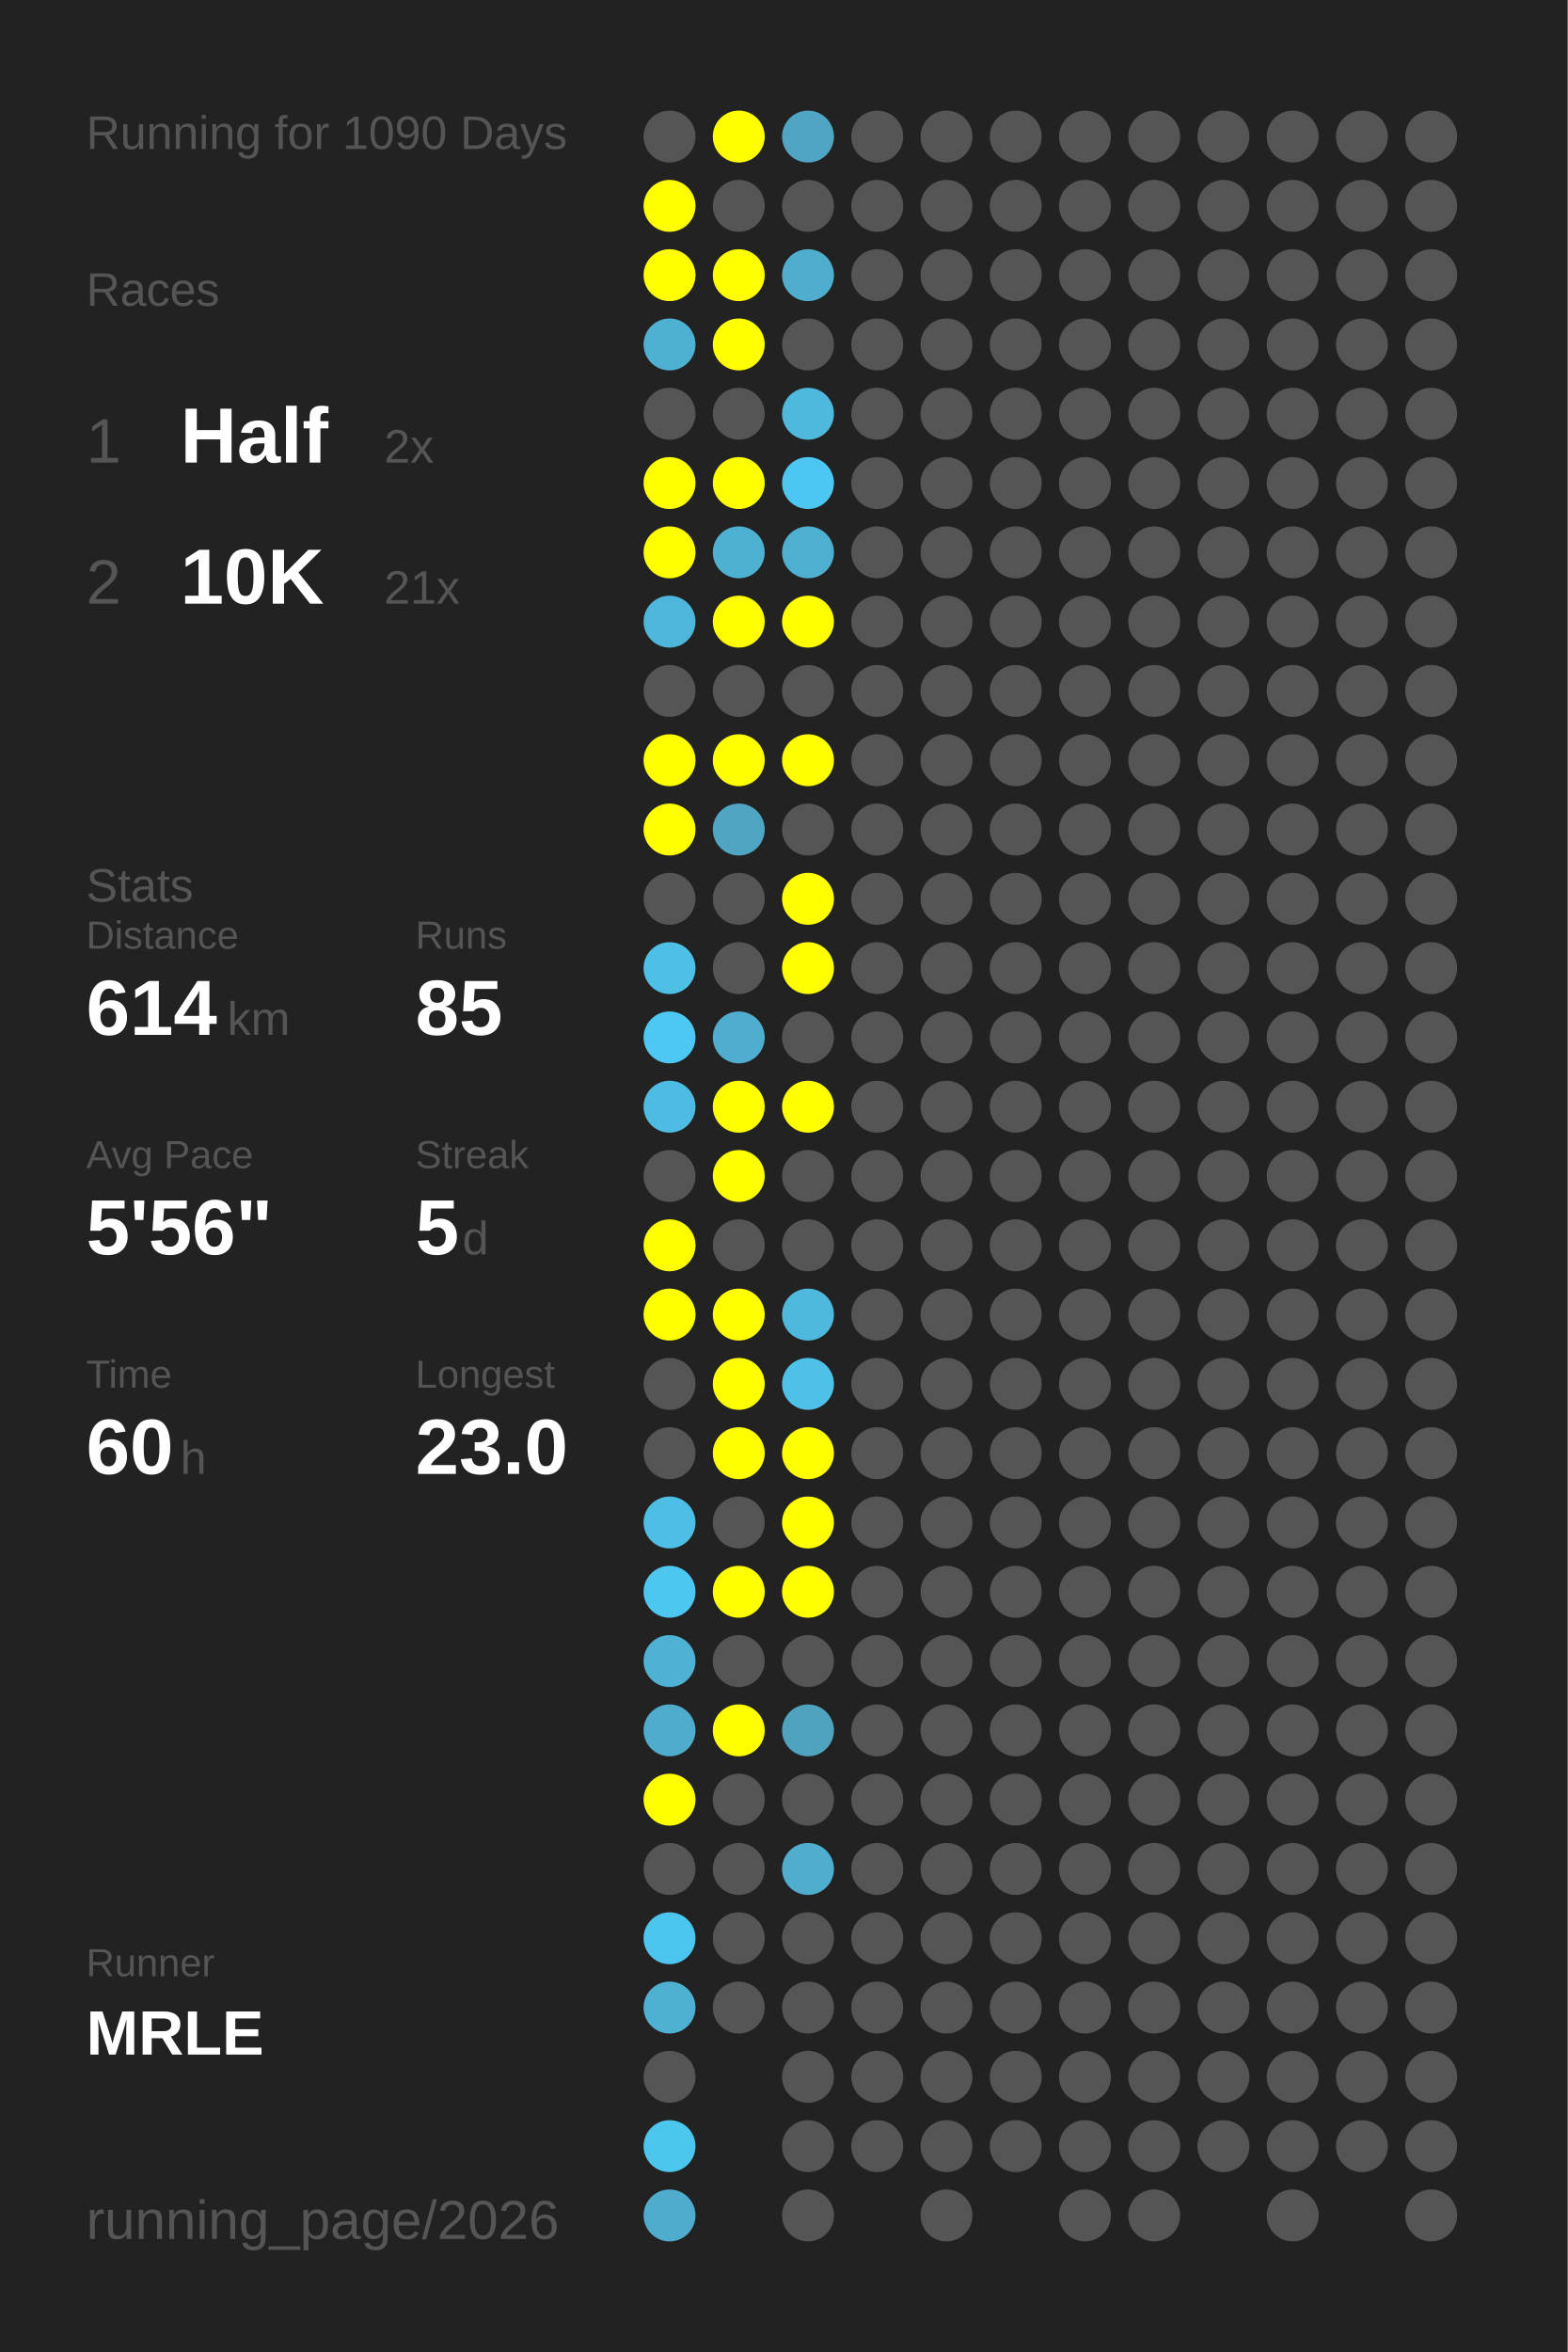
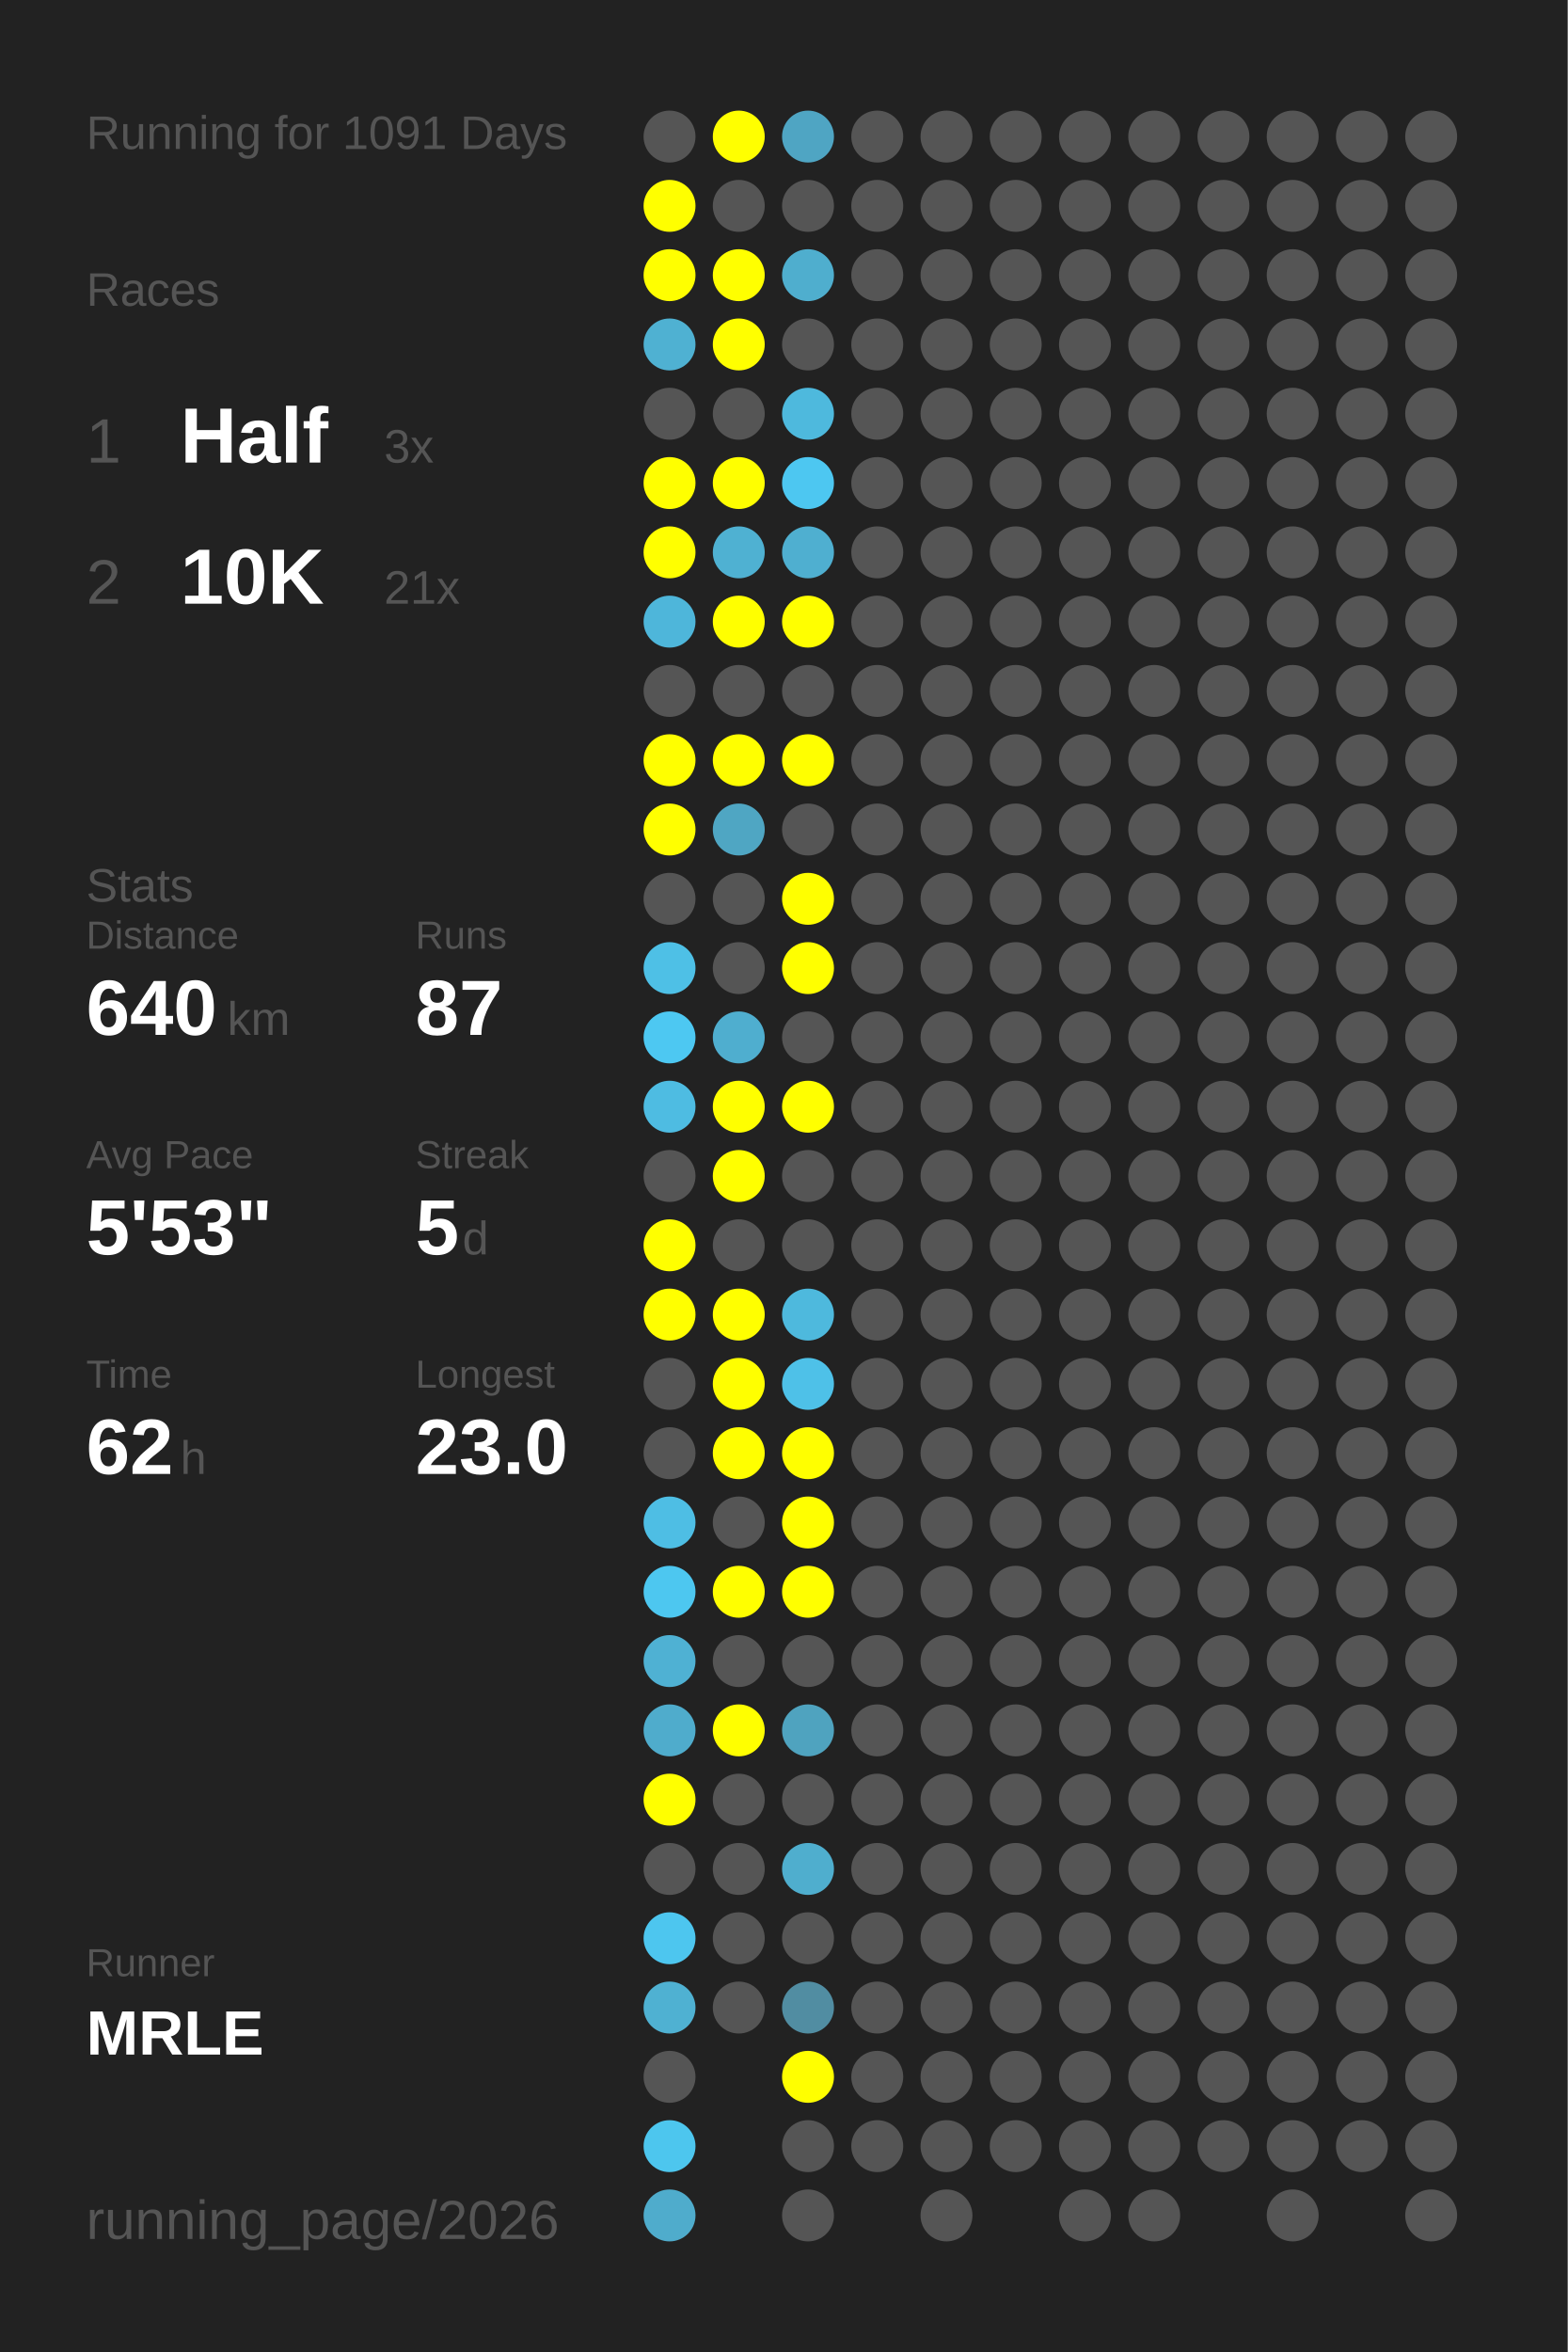
<svg xmlns="http://www.w3.org/2000/svg" baseProfile="full" height="300mm" version="1.1" viewBox="0,0,200,300" width="200mm">
  <defs />
  <rect fill="#222222" height="300" width="200" x="0" y="0" />
-   <text fill="#555555" style="font-size:6px; font-family:Arial;" x="11" y="19">Running for 1090 Days</text>
+   <text fill="#555555" style="font-size:6px; font-family:Arial;" x="11" y="19">Running for 1091 Days</text>
  <text fill="#555555" style="font-size:6px; font-family:Arial;" x="11" y="39">Races</text>
  <text fill="#555555" style="font-size:8px; font-family:Arial;" x="11" y="59">1</text>
  <text fill="#FFFFFF" style="font-size:10px; font-family:Arial; font-weight:bold;" x="23" y="59">Half</text>
-   <text fill="#555555" style="font-size:6px; font-family:Arial;" x="49" y="59">2x</text>
+   <text fill="#555555" style="font-size:6px; font-family:Arial;" x="49" y="59">3x</text>
  <text fill="#555555" style="font-size:8px; font-family:Arial;" x="11" y="77">2</text>
  <text fill="#FFFFFF" style="font-size:10px; font-family:Arial; font-weight:bold;" x="23" y="77">10K</text>
  <text fill="#555555" style="font-size:6px; font-family:Arial;" x="49" y="77">21x</text>
  <text fill="#555555" style="font-size:6px; font-family:Arial;" x="11" y="115">Stats</text>
  <text fill="#555555" style="font-size:5px; font-family:Arial;" x="11" y="121">Distance</text>
-   <text fill="#FFFFFF" style="font-size:10px; font-family:Arial; font-weight:bold;" x="11" y="132">614</text>
+   <text fill="#FFFFFF" style="font-size:10px; font-family:Arial; font-weight:bold;" x="11" y="132">640</text>
  <text fill="#555555" style="font-size:6px; font-family:Arial;" x="29" y="132">km</text>
  <text fill="#555555" style="font-size:5px; font-family:Arial;" x="53" y="121">Runs</text>
-   <text fill="#FFFFFF" style="font-size:10px; font-family:Arial; font-weight:bold;" x="53" y="132">85</text>
+   <text fill="#FFFFFF" style="font-size:10px; font-family:Arial; font-weight:bold;" x="53" y="132">87</text>
  <text fill="#555555" style="font-size:5px; font-family:Arial;" x="11" y="149">Avg Pace</text>
-   <text fill="#FFFFFF" style="font-size:10px; font-family:Arial; font-weight:bold;" x="11" y="160">5'56"</text>
+   <text fill="#FFFFFF" style="font-size:10px; font-family:Arial; font-weight:bold;" x="11" y="160">5'53"</text>
  <text fill="#555555" style="font-size:5px; font-family:Arial;" x="53" y="149">Streak</text>
  <text fill="#FFFFFF" style="font-size:10px; font-family:Arial; font-weight:bold;" x="53" y="160">5</text>
  <text fill="#555555" style="font-size:6px; font-family:Arial;" x="59" y="160">d</text>
  <text fill="#555555" style="font-size:5px; font-family:Arial;" x="11" y="177">Time</text>
-   <text fill="#FFFFFF" style="font-size:10px; font-family:Arial; font-weight:bold;" x="11" y="188">60</text>
+   <text fill="#FFFFFF" style="font-size:10px; font-family:Arial; font-weight:bold;" x="11" y="188">62</text>
  <text fill="#555555" style="font-size:6px; font-family:Arial;" x="23" y="188">h</text>
  <text fill="#555555" style="font-size:5px; font-family:Arial;" x="53" y="177">Longest</text>
  <text fill="#FFFFFF" style="font-size:10px; font-family:Arial; font-weight:bold;" x="53" y="188">23.0</text>
  <text fill="#555555" style="font-size:5px; font-family:Arial;" x="11" y="252.065">Runner</text>
  <text fill="#FFFFFF" style="font-size:8px; font-family:Arial; font-weight:bold;" x="11" y="262.065">MRLE</text>
  <text fill="#555555" style="font-size:7px; font-family:Arial;" x="11" y="285.581">running_page/2026</text>
  <circle cx="85.417" cy="17.419" fill="#555555" r="3.312" />
  <circle cx="85.417" cy="26.258" fill="#FFFF00" r="3.312" />
  <circle cx="85.417" cy="35.097" fill="#FFFF00" r="3.312" />
  <circle cx="85.417" cy="43.935" fill="#4fb1d2" r="3.312" />
  <circle cx="85.417" cy="52.774" fill="#555555" r="3.312" />
  <circle cx="85.417" cy="61.613" fill="#FFFF00" r="3.312" />
  <circle cx="85.417" cy="70.452" fill="#FFFF00" r="3.312" />
  <circle cx="85.417" cy="79.29" fill="#4eb6da" r="3.312" />
  <circle cx="85.417" cy="88.129" fill="#555555" r="3.312" />
  <circle cx="85.417" cy="96.968" fill="#FFFF00" r="3.312" />
  <circle cx="85.417" cy="105.806" fill="#FFFF00" r="3.312" />
  <circle cx="85.417" cy="114.645" fill="#555555" r="3.312" />
  <circle cx="85.417" cy="123.484" fill="#4ec0e6" r="3.312" />
  <circle cx="85.417" cy="132.323" fill="#4dc8f2" r="3.312" />
  <circle cx="85.417" cy="141.161" fill="#4ebce2" r="3.312" />
  <circle cx="85.417" cy="150" fill="#555555" r="3.312" />
  <circle cx="85.417" cy="158.839" fill="#FFFF00" r="3.312" />
  <circle cx="85.417" cy="167.677" fill="#FFFF00" r="3.312" />
  <circle cx="85.417" cy="176.516" fill="#555555" r="3.312" />
  <circle cx="85.417" cy="185.355" fill="#555555" r="3.312" />
  <circle cx="85.417" cy="194.194" fill="#4ebee4" r="3.312" />
  <circle cx="85.417" cy="203.032" fill="#4dc7f0" r="3.312" />
  <circle cx="85.417" cy="211.871" fill="#4fb1d3" r="3.312" />
  <circle cx="85.417" cy="220.71" fill="#4faccc" r="3.312" />
  <circle cx="85.417" cy="229.548" fill="#FFFF00" r="3.312" />
  <circle cx="85.417" cy="238.387" fill="#555555" r="3.312" />
  <circle cx="85.417" cy="247.226" fill="#4dc6ef" r="3.312" />
  <circle cx="85.417" cy="256.065" fill="#4fb1d2" r="3.312" />
  <circle cx="85.417" cy="264.903" fill="#555555" r="3.312" />
  <circle cx="85.417" cy="273.742" fill="#4dc6ee" r="3.312" />
  <circle cx="85.417" cy="282.581" fill="#4faccc" r="3.312" />
  <circle cx="94.25" cy="17.419" fill="#FFFF00" r="3.312" />
  <circle cx="94.25" cy="26.258" fill="#555555" r="3.312" />
  <circle cx="94.25" cy="35.097" fill="#FFFF00" r="3.312" />
  <circle cx="94.25" cy="43.935" fill="#FFFF00" r="3.312" />
  <circle cx="94.25" cy="52.774" fill="#555555" r="3.312" />
  <circle cx="94.25" cy="61.613" fill="#FFFF00" r="3.312" />
  <circle cx="94.25" cy="70.452" fill="#4fb1d2" r="3.312" />
  <circle cx="94.25" cy="79.29" fill="#FFFF00" r="3.312" />
  <circle cx="94.25" cy="88.129" fill="#555555" r="3.312" />
  <circle cx="94.25" cy="96.968" fill="#FFFF00" r="3.312" />
  <circle cx="94.25" cy="105.806" fill="#4fa6c3" r="3.312" />
  <circle cx="94.25" cy="114.645" fill="#555555" r="3.312" />
  <circle cx="94.25" cy="123.484" fill="#555555" r="3.312" />
  <circle cx="94.25" cy="132.323" fill="#4faecf" r="3.312" />
  <circle cx="94.25" cy="141.161" fill="#FFFF00" r="3.312" />
  <circle cx="94.25" cy="150" fill="#FFFF00" r="3.312" />
  <circle cx="94.25" cy="158.839" fill="#555555" r="3.312" />
  <circle cx="94.25" cy="167.677" fill="#FFFF00" r="3.312" />
  <circle cx="94.25" cy="176.516" fill="#FFFF00" r="3.312" />
  <circle cx="94.25" cy="185.355" fill="#FFFF00" r="3.312" />
  <circle cx="94.25" cy="194.194" fill="#555555" r="3.312" />
  <circle cx="94.25" cy="203.032" fill="#FFFF00" r="3.312" />
  <circle cx="94.25" cy="211.871" fill="#555555" r="3.312" />
  <circle cx="94.25" cy="220.71" fill="#FFFF00" r="3.312" />
  <circle cx="94.25" cy="229.548" fill="#555555" r="3.312" />
  <circle cx="94.25" cy="238.387" fill="#555555" r="3.312" />
  <circle cx="94.25" cy="247.226" fill="#555555" r="3.312" />
  <circle cx="94.25" cy="256.065" fill="#555555" r="3.312" />
  <circle cx="103.083" cy="17.419" fill="#4fa5c3" r="3.312" />
  <circle cx="103.083" cy="26.258" fill="#555555" r="3.312" />
  <circle cx="103.083" cy="35.097" fill="#4faece" r="3.312" />
  <circle cx="103.083" cy="43.935" fill="#555555" r="3.312" />
  <circle cx="103.083" cy="52.774" fill="#4eb9dd" r="3.312" />
  <circle cx="103.083" cy="61.613" fill="#4dc7f1" r="3.312" />
  <circle cx="103.083" cy="70.452" fill="#4fafd0" r="3.312" />
  <circle cx="103.083" cy="79.29" fill="#FFFF00" r="3.312" />
  <circle cx="103.083" cy="88.129" fill="#555555" r="3.312" />
  <circle cx="103.083" cy="96.968" fill="#FFFF00" r="3.312" />
  <circle cx="103.083" cy="105.806" fill="#555555" r="3.312" />
  <circle cx="103.083" cy="114.645" fill="#FFFF00" r="3.312" />
  <circle cx="103.083" cy="123.484" fill="#FFFF00" r="3.312" />
  <circle cx="103.083" cy="132.323" fill="#555555" r="3.312" />
  <circle cx="103.083" cy="141.161" fill="#FFFF00" r="3.312" />
  <circle cx="103.083" cy="150" fill="#555555" r="3.312" />
  <circle cx="103.083" cy="158.839" fill="#555555" r="3.312" />
  <circle cx="103.083" cy="167.677" fill="#4eb9dd" r="3.312" />
  <circle cx="103.083" cy="176.516" fill="#4ec1e8" r="3.312" />
  <circle cx="103.083" cy="185.355" fill="#FFFF00" r="3.312" />
  <circle cx="103.083" cy="194.194" fill="#FFFF00" r="3.312" />
  <circle cx="103.083" cy="203.032" fill="#FFFF00" r="3.312" />
  <circle cx="103.083" cy="211.871" fill="#555555" r="3.312" />
  <circle cx="103.083" cy="220.71" fill="#4fa3bf" r="3.312" />
  <circle cx="103.083" cy="229.548" fill="#555555" r="3.312" />
  <circle cx="103.083" cy="238.387" fill="#4faece" r="3.312" />
  <circle cx="103.083" cy="247.226" fill="#555555" r="3.312" />
-   <circle cx="103.083" cy="256.065" fill="#555555" r="3.312" />
-   <circle cx="103.083" cy="264.903" fill="#555555" r="3.312" />
+   <circle cx="103.083" cy="256.065" fill="#518da2" r="3.312" />
+   <circle cx="103.083" cy="264.903" fill="#FFFF00" r="3.312" />
  <circle cx="103.083" cy="273.742" fill="#555555" r="3.312" />
  <circle cx="103.083" cy="282.581" fill="#555555" r="3.312" />
  <circle cx="111.917" cy="17.419" fill="#555555" r="3.312" />
  <circle cx="111.917" cy="26.258" fill="#555555" r="3.312" />
  <circle cx="111.917" cy="35.097" fill="#555555" r="3.312" />
  <circle cx="111.917" cy="43.935" fill="#555555" r="3.312" />
  <circle cx="111.917" cy="52.774" fill="#555555" r="3.312" />
  <circle cx="111.917" cy="61.613" fill="#555555" r="3.312" />
  <circle cx="111.917" cy="70.452" fill="#555555" r="3.312" />
  <circle cx="111.917" cy="79.29" fill="#555555" r="3.312" />
  <circle cx="111.917" cy="88.129" fill="#555555" r="3.312" />
  <circle cx="111.917" cy="96.968" fill="#555555" r="3.312" />
  <circle cx="111.917" cy="105.806" fill="#555555" r="3.312" />
  <circle cx="111.917" cy="114.645" fill="#555555" r="3.312" />
  <circle cx="111.917" cy="123.484" fill="#555555" r="3.312" />
  <circle cx="111.917" cy="132.323" fill="#555555" r="3.312" />
  <circle cx="111.917" cy="141.161" fill="#555555" r="3.312" />
  <circle cx="111.917" cy="150" fill="#555555" r="3.312" />
  <circle cx="111.917" cy="158.839" fill="#555555" r="3.312" />
  <circle cx="111.917" cy="167.677" fill="#555555" r="3.312" />
  <circle cx="111.917" cy="176.516" fill="#555555" r="3.312" />
  <circle cx="111.917" cy="185.355" fill="#555555" r="3.312" />
  <circle cx="111.917" cy="194.194" fill="#555555" r="3.312" />
  <circle cx="111.917" cy="203.032" fill="#555555" r="3.312" />
  <circle cx="111.917" cy="211.871" fill="#555555" r="3.312" />
  <circle cx="111.917" cy="220.71" fill="#555555" r="3.312" />
  <circle cx="111.917" cy="229.548" fill="#555555" r="3.312" />
  <circle cx="111.917" cy="238.387" fill="#555555" r="3.312" />
  <circle cx="111.917" cy="247.226" fill="#555555" r="3.312" />
  <circle cx="111.917" cy="256.065" fill="#555555" r="3.312" />
  <circle cx="111.917" cy="264.903" fill="#555555" r="3.312" />
  <circle cx="111.917" cy="273.742" fill="#555555" r="3.312" />
  <circle cx="120.75" cy="17.419" fill="#555555" r="3.312" />
  <circle cx="120.75" cy="26.258" fill="#555555" r="3.312" />
  <circle cx="120.75" cy="35.097" fill="#555555" r="3.312" />
  <circle cx="120.75" cy="43.935" fill="#555555" r="3.312" />
  <circle cx="120.75" cy="52.774" fill="#555555" r="3.312" />
  <circle cx="120.75" cy="61.613" fill="#555555" r="3.312" />
  <circle cx="120.75" cy="70.452" fill="#555555" r="3.312" />
  <circle cx="120.75" cy="79.29" fill="#555555" r="3.312" />
  <circle cx="120.75" cy="88.129" fill="#555555" r="3.312" />
  <circle cx="120.75" cy="96.968" fill="#555555" r="3.312" />
  <circle cx="120.75" cy="105.806" fill="#555555" r="3.312" />
  <circle cx="120.75" cy="114.645" fill="#555555" r="3.312" />
  <circle cx="120.75" cy="123.484" fill="#555555" r="3.312" />
  <circle cx="120.75" cy="132.323" fill="#555555" r="3.312" />
  <circle cx="120.75" cy="141.161" fill="#555555" r="3.312" />
  <circle cx="120.75" cy="150" fill="#555555" r="3.312" />
  <circle cx="120.75" cy="158.839" fill="#555555" r="3.312" />
  <circle cx="120.75" cy="167.677" fill="#555555" r="3.312" />
  <circle cx="120.75" cy="176.516" fill="#555555" r="3.312" />
  <circle cx="120.75" cy="185.355" fill="#555555" r="3.312" />
  <circle cx="120.75" cy="194.194" fill="#555555" r="3.312" />
  <circle cx="120.75" cy="203.032" fill="#555555" r="3.312" />
  <circle cx="120.75" cy="211.871" fill="#555555" r="3.312" />
  <circle cx="120.75" cy="220.71" fill="#555555" r="3.312" />
  <circle cx="120.75" cy="229.548" fill="#555555" r="3.312" />
  <circle cx="120.75" cy="238.387" fill="#555555" r="3.312" />
  <circle cx="120.75" cy="247.226" fill="#555555" r="3.312" />
  <circle cx="120.75" cy="256.065" fill="#555555" r="3.312" />
  <circle cx="120.75" cy="264.903" fill="#555555" r="3.312" />
  <circle cx="120.75" cy="273.742" fill="#555555" r="3.312" />
  <circle cx="120.75" cy="282.581" fill="#555555" r="3.312" />
  <circle cx="129.583" cy="17.419" fill="#555555" r="3.312" />
  <circle cx="129.583" cy="26.258" fill="#555555" r="3.312" />
  <circle cx="129.583" cy="35.097" fill="#555555" r="3.312" />
  <circle cx="129.583" cy="43.935" fill="#555555" r="3.312" />
  <circle cx="129.583" cy="52.774" fill="#555555" r="3.312" />
  <circle cx="129.583" cy="61.613" fill="#555555" r="3.312" />
  <circle cx="129.583" cy="70.452" fill="#555555" r="3.312" />
  <circle cx="129.583" cy="79.29" fill="#555555" r="3.312" />
  <circle cx="129.583" cy="88.129" fill="#555555" r="3.312" />
  <circle cx="129.583" cy="96.968" fill="#555555" r="3.312" />
  <circle cx="129.583" cy="105.806" fill="#555555" r="3.312" />
  <circle cx="129.583" cy="114.645" fill="#555555" r="3.312" />
  <circle cx="129.583" cy="123.484" fill="#555555" r="3.312" />
  <circle cx="129.583" cy="132.323" fill="#555555" r="3.312" />
  <circle cx="129.583" cy="141.161" fill="#555555" r="3.312" />
  <circle cx="129.583" cy="150" fill="#555555" r="3.312" />
  <circle cx="129.583" cy="158.839" fill="#555555" r="3.312" />
  <circle cx="129.583" cy="167.677" fill="#555555" r="3.312" />
  <circle cx="129.583" cy="176.516" fill="#555555" r="3.312" />
  <circle cx="129.583" cy="185.355" fill="#555555" r="3.312" />
  <circle cx="129.583" cy="194.194" fill="#555555" r="3.312" />
  <circle cx="129.583" cy="203.032" fill="#555555" r="3.312" />
  <circle cx="129.583" cy="211.871" fill="#555555" r="3.312" />
  <circle cx="129.583" cy="220.71" fill="#555555" r="3.312" />
  <circle cx="129.583" cy="229.548" fill="#555555" r="3.312" />
  <circle cx="129.583" cy="238.387" fill="#555555" r="3.312" />
  <circle cx="129.583" cy="247.226" fill="#555555" r="3.312" />
  <circle cx="129.583" cy="256.065" fill="#555555" r="3.312" />
  <circle cx="129.583" cy="264.903" fill="#555555" r="3.312" />
  <circle cx="129.583" cy="273.742" fill="#555555" r="3.312" />
  <circle cx="138.417" cy="17.419" fill="#555555" r="3.312" />
  <circle cx="138.417" cy="26.258" fill="#555555" r="3.312" />
  <circle cx="138.417" cy="35.097" fill="#555555" r="3.312" />
  <circle cx="138.417" cy="43.935" fill="#555555" r="3.312" />
  <circle cx="138.417" cy="52.774" fill="#555555" r="3.312" />
  <circle cx="138.417" cy="61.613" fill="#555555" r="3.312" />
  <circle cx="138.417" cy="70.452" fill="#555555" r="3.312" />
  <circle cx="138.417" cy="79.29" fill="#555555" r="3.312" />
  <circle cx="138.417" cy="88.129" fill="#555555" r="3.312" />
  <circle cx="138.417" cy="96.968" fill="#555555" r="3.312" />
  <circle cx="138.417" cy="105.806" fill="#555555" r="3.312" />
  <circle cx="138.417" cy="114.645" fill="#555555" r="3.312" />
  <circle cx="138.417" cy="123.484" fill="#555555" r="3.312" />
  <circle cx="138.417" cy="132.323" fill="#555555" r="3.312" />
  <circle cx="138.417" cy="141.161" fill="#555555" r="3.312" />
  <circle cx="138.417" cy="150" fill="#555555" r="3.312" />
  <circle cx="138.417" cy="158.839" fill="#555555" r="3.312" />
  <circle cx="138.417" cy="167.677" fill="#555555" r="3.312" />
  <circle cx="138.417" cy="176.516" fill="#555555" r="3.312" />
  <circle cx="138.417" cy="185.355" fill="#555555" r="3.312" />
  <circle cx="138.417" cy="194.194" fill="#555555" r="3.312" />
  <circle cx="138.417" cy="203.032" fill="#555555" r="3.312" />
  <circle cx="138.417" cy="211.871" fill="#555555" r="3.312" />
  <circle cx="138.417" cy="220.71" fill="#555555" r="3.312" />
  <circle cx="138.417" cy="229.548" fill="#555555" r="3.312" />
  <circle cx="138.417" cy="238.387" fill="#555555" r="3.312" />
  <circle cx="138.417" cy="247.226" fill="#555555" r="3.312" />
  <circle cx="138.417" cy="256.065" fill="#555555" r="3.312" />
  <circle cx="138.417" cy="264.903" fill="#555555" r="3.312" />
  <circle cx="138.417" cy="273.742" fill="#555555" r="3.312" />
  <circle cx="138.417" cy="282.581" fill="#555555" r="3.312" />
  <circle cx="147.25" cy="17.419" fill="#555555" r="3.312" />
  <circle cx="147.25" cy="26.258" fill="#555555" r="3.312" />
  <circle cx="147.25" cy="35.097" fill="#555555" r="3.312" />
  <circle cx="147.25" cy="43.935" fill="#555555" r="3.312" />
  <circle cx="147.25" cy="52.774" fill="#555555" r="3.312" />
  <circle cx="147.25" cy="61.613" fill="#555555" r="3.312" />
  <circle cx="147.25" cy="70.452" fill="#555555" r="3.312" />
  <circle cx="147.25" cy="79.29" fill="#555555" r="3.312" />
  <circle cx="147.25" cy="88.129" fill="#555555" r="3.312" />
  <circle cx="147.25" cy="96.968" fill="#555555" r="3.312" />
  <circle cx="147.25" cy="105.806" fill="#555555" r="3.312" />
  <circle cx="147.25" cy="114.645" fill="#555555" r="3.312" />
  <circle cx="147.25" cy="123.484" fill="#555555" r="3.312" />
  <circle cx="147.25" cy="132.323" fill="#555555" r="3.312" />
  <circle cx="147.25" cy="141.161" fill="#555555" r="3.312" />
  <circle cx="147.25" cy="150" fill="#555555" r="3.312" />
  <circle cx="147.25" cy="158.839" fill="#555555" r="3.312" />
  <circle cx="147.25" cy="167.677" fill="#555555" r="3.312" />
  <circle cx="147.25" cy="176.516" fill="#555555" r="3.312" />
  <circle cx="147.25" cy="185.355" fill="#555555" r="3.312" />
  <circle cx="147.25" cy="194.194" fill="#555555" r="3.312" />
  <circle cx="147.25" cy="203.032" fill="#555555" r="3.312" />
  <circle cx="147.25" cy="211.871" fill="#555555" r="3.312" />
  <circle cx="147.25" cy="220.71" fill="#555555" r="3.312" />
  <circle cx="147.25" cy="229.548" fill="#555555" r="3.312" />
  <circle cx="147.25" cy="238.387" fill="#555555" r="3.312" />
  <circle cx="147.25" cy="247.226" fill="#555555" r="3.312" />
  <circle cx="147.25" cy="256.065" fill="#555555" r="3.312" />
  <circle cx="147.25" cy="264.903" fill="#555555" r="3.312" />
  <circle cx="147.25" cy="273.742" fill="#555555" r="3.312" />
  <circle cx="147.25" cy="282.581" fill="#555555" r="3.312" />
  <circle cx="156.083" cy="17.419" fill="#555555" r="3.312" />
  <circle cx="156.083" cy="26.258" fill="#555555" r="3.312" />
  <circle cx="156.083" cy="35.097" fill="#555555" r="3.312" />
  <circle cx="156.083" cy="43.935" fill="#555555" r="3.312" />
  <circle cx="156.083" cy="52.774" fill="#555555" r="3.312" />
  <circle cx="156.083" cy="61.613" fill="#555555" r="3.312" />
  <circle cx="156.083" cy="70.452" fill="#555555" r="3.312" />
  <circle cx="156.083" cy="79.29" fill="#555555" r="3.312" />
  <circle cx="156.083" cy="88.129" fill="#555555" r="3.312" />
  <circle cx="156.083" cy="96.968" fill="#555555" r="3.312" />
  <circle cx="156.083" cy="105.806" fill="#555555" r="3.312" />
  <circle cx="156.083" cy="114.645" fill="#555555" r="3.312" />
  <circle cx="156.083" cy="123.484" fill="#555555" r="3.312" />
  <circle cx="156.083" cy="132.323" fill="#555555" r="3.312" />
  <circle cx="156.083" cy="141.161" fill="#555555" r="3.312" />
  <circle cx="156.083" cy="150" fill="#555555" r="3.312" />
  <circle cx="156.083" cy="158.839" fill="#555555" r="3.312" />
  <circle cx="156.083" cy="167.677" fill="#555555" r="3.312" />
  <circle cx="156.083" cy="176.516" fill="#555555" r="3.312" />
  <circle cx="156.083" cy="185.355" fill="#555555" r="3.312" />
  <circle cx="156.083" cy="194.194" fill="#555555" r="3.312" />
  <circle cx="156.083" cy="203.032" fill="#555555" r="3.312" />
  <circle cx="156.083" cy="211.871" fill="#555555" r="3.312" />
  <circle cx="156.083" cy="220.71" fill="#555555" r="3.312" />
  <circle cx="156.083" cy="229.548" fill="#555555" r="3.312" />
  <circle cx="156.083" cy="238.387" fill="#555555" r="3.312" />
  <circle cx="156.083" cy="247.226" fill="#555555" r="3.312" />
  <circle cx="156.083" cy="256.065" fill="#555555" r="3.312" />
  <circle cx="156.083" cy="264.903" fill="#555555" r="3.312" />
  <circle cx="156.083" cy="273.742" fill="#555555" r="3.312" />
  <circle cx="164.917" cy="17.419" fill="#555555" r="3.312" />
  <circle cx="164.917" cy="26.258" fill="#555555" r="3.312" />
  <circle cx="164.917" cy="35.097" fill="#555555" r="3.312" />
  <circle cx="164.917" cy="43.935" fill="#555555" r="3.312" />
  <circle cx="164.917" cy="52.774" fill="#555555" r="3.312" />
  <circle cx="164.917" cy="61.613" fill="#555555" r="3.312" />
  <circle cx="164.917" cy="70.452" fill="#555555" r="3.312" />
  <circle cx="164.917" cy="79.29" fill="#555555" r="3.312" />
  <circle cx="164.917" cy="88.129" fill="#555555" r="3.312" />
  <circle cx="164.917" cy="96.968" fill="#555555" r="3.312" />
  <circle cx="164.917" cy="105.806" fill="#555555" r="3.312" />
  <circle cx="164.917" cy="114.645" fill="#555555" r="3.312" />
  <circle cx="164.917" cy="123.484" fill="#555555" r="3.312" />
  <circle cx="164.917" cy="132.323" fill="#555555" r="3.312" />
  <circle cx="164.917" cy="141.161" fill="#555555" r="3.312" />
  <circle cx="164.917" cy="150" fill="#555555" r="3.312" />
  <circle cx="164.917" cy="158.839" fill="#555555" r="3.312" />
  <circle cx="164.917" cy="167.677" fill="#555555" r="3.312" />
  <circle cx="164.917" cy="176.516" fill="#555555" r="3.312" />
  <circle cx="164.917" cy="185.355" fill="#555555" r="3.312" />
  <circle cx="164.917" cy="194.194" fill="#555555" r="3.312" />
  <circle cx="164.917" cy="203.032" fill="#555555" r="3.312" />
  <circle cx="164.917" cy="211.871" fill="#555555" r="3.312" />
  <circle cx="164.917" cy="220.71" fill="#555555" r="3.312" />
  <circle cx="164.917" cy="229.548" fill="#555555" r="3.312" />
  <circle cx="164.917" cy="238.387" fill="#555555" r="3.312" />
  <circle cx="164.917" cy="247.226" fill="#555555" r="3.312" />
  <circle cx="164.917" cy="256.065" fill="#555555" r="3.312" />
  <circle cx="164.917" cy="264.903" fill="#555555" r="3.312" />
  <circle cx="164.917" cy="273.742" fill="#555555" r="3.312" />
  <circle cx="164.917" cy="282.581" fill="#555555" r="3.312" />
  <circle cx="173.75" cy="17.419" fill="#555555" r="3.312" />
  <circle cx="173.75" cy="26.258" fill="#555555" r="3.312" />
  <circle cx="173.75" cy="35.097" fill="#555555" r="3.312" />
  <circle cx="173.75" cy="43.935" fill="#555555" r="3.312" />
  <circle cx="173.75" cy="52.774" fill="#555555" r="3.312" />
  <circle cx="173.75" cy="61.613" fill="#555555" r="3.312" />
  <circle cx="173.75" cy="70.452" fill="#555555" r="3.312" />
  <circle cx="173.75" cy="79.29" fill="#555555" r="3.312" />
  <circle cx="173.75" cy="88.129" fill="#555555" r="3.312" />
  <circle cx="173.75" cy="96.968" fill="#555555" r="3.312" />
  <circle cx="173.75" cy="105.806" fill="#555555" r="3.312" />
  <circle cx="173.75" cy="114.645" fill="#555555" r="3.312" />
  <circle cx="173.75" cy="123.484" fill="#555555" r="3.312" />
  <circle cx="173.75" cy="132.323" fill="#555555" r="3.312" />
  <circle cx="173.75" cy="141.161" fill="#555555" r="3.312" />
  <circle cx="173.75" cy="150" fill="#555555" r="3.312" />
  <circle cx="173.75" cy="158.839" fill="#555555" r="3.312" />
  <circle cx="173.75" cy="167.677" fill="#555555" r="3.312" />
  <circle cx="173.75" cy="176.516" fill="#555555" r="3.312" />
  <circle cx="173.75" cy="185.355" fill="#555555" r="3.312" />
  <circle cx="173.75" cy="194.194" fill="#555555" r="3.312" />
  <circle cx="173.75" cy="203.032" fill="#555555" r="3.312" />
  <circle cx="173.75" cy="211.871" fill="#555555" r="3.312" />
  <circle cx="173.75" cy="220.71" fill="#555555" r="3.312" />
  <circle cx="173.75" cy="229.548" fill="#555555" r="3.312" />
  <circle cx="173.75" cy="238.387" fill="#555555" r="3.312" />
  <circle cx="173.75" cy="247.226" fill="#555555" r="3.312" />
  <circle cx="173.75" cy="256.065" fill="#555555" r="3.312" />
  <circle cx="173.75" cy="264.903" fill="#555555" r="3.312" />
  <circle cx="173.75" cy="273.742" fill="#555555" r="3.312" />
  <circle cx="182.583" cy="17.419" fill="#555555" r="3.312" />
  <circle cx="182.583" cy="26.258" fill="#555555" r="3.312" />
  <circle cx="182.583" cy="35.097" fill="#555555" r="3.312" />
  <circle cx="182.583" cy="43.935" fill="#555555" r="3.312" />
  <circle cx="182.583" cy="52.774" fill="#555555" r="3.312" />
  <circle cx="182.583" cy="61.613" fill="#555555" r="3.312" />
  <circle cx="182.583" cy="70.452" fill="#555555" r="3.312" />
  <circle cx="182.583" cy="79.29" fill="#555555" r="3.312" />
  <circle cx="182.583" cy="88.129" fill="#555555" r="3.312" />
  <circle cx="182.583" cy="96.968" fill="#555555" r="3.312" />
  <circle cx="182.583" cy="105.806" fill="#555555" r="3.312" />
  <circle cx="182.583" cy="114.645" fill="#555555" r="3.312" />
  <circle cx="182.583" cy="123.484" fill="#555555" r="3.312" />
  <circle cx="182.583" cy="132.323" fill="#555555" r="3.312" />
  <circle cx="182.583" cy="141.161" fill="#555555" r="3.312" />
  <circle cx="182.583" cy="150" fill="#555555" r="3.312" />
  <circle cx="182.583" cy="158.839" fill="#555555" r="3.312" />
  <circle cx="182.583" cy="167.677" fill="#555555" r="3.312" />
  <circle cx="182.583" cy="176.516" fill="#555555" r="3.312" />
  <circle cx="182.583" cy="185.355" fill="#555555" r="3.312" />
  <circle cx="182.583" cy="194.194" fill="#555555" r="3.312" />
  <circle cx="182.583" cy="203.032" fill="#555555" r="3.312" />
  <circle cx="182.583" cy="211.871" fill="#555555" r="3.312" />
  <circle cx="182.583" cy="220.71" fill="#555555" r="3.312" />
  <circle cx="182.583" cy="229.548" fill="#555555" r="3.312" />
  <circle cx="182.583" cy="238.387" fill="#555555" r="3.312" />
  <circle cx="182.583" cy="247.226" fill="#555555" r="3.312" />
  <circle cx="182.583" cy="256.065" fill="#555555" r="3.312" />
  <circle cx="182.583" cy="264.903" fill="#555555" r="3.312" />
  <circle cx="182.583" cy="273.742" fill="#555555" r="3.312" />
  <circle cx="182.583" cy="282.581" fill="#555555" r="3.312" />
</svg>
